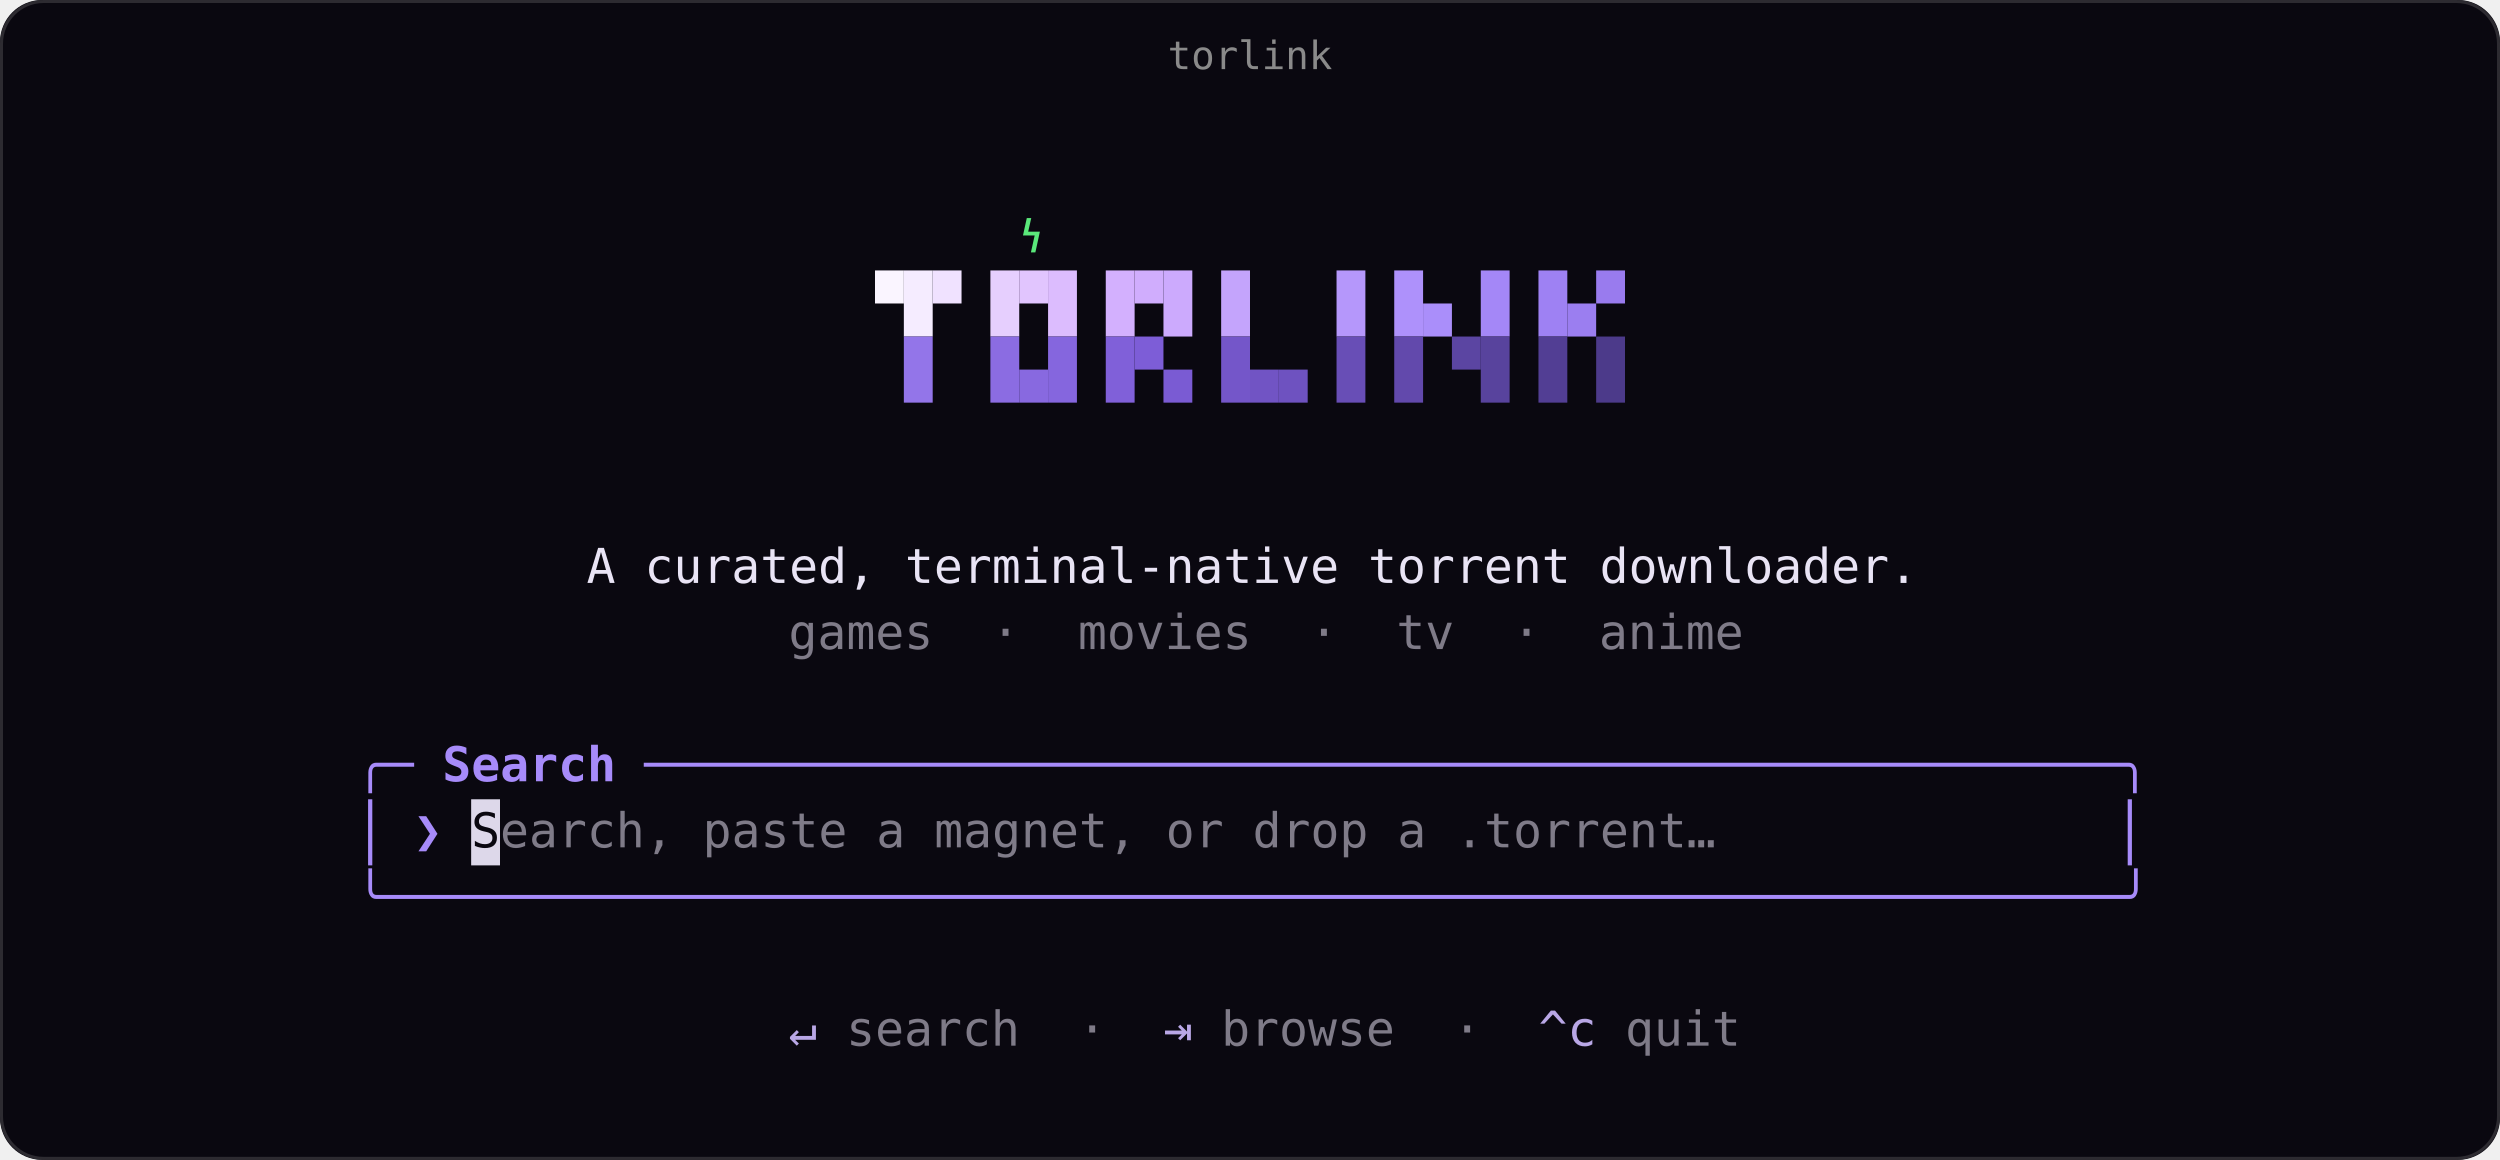
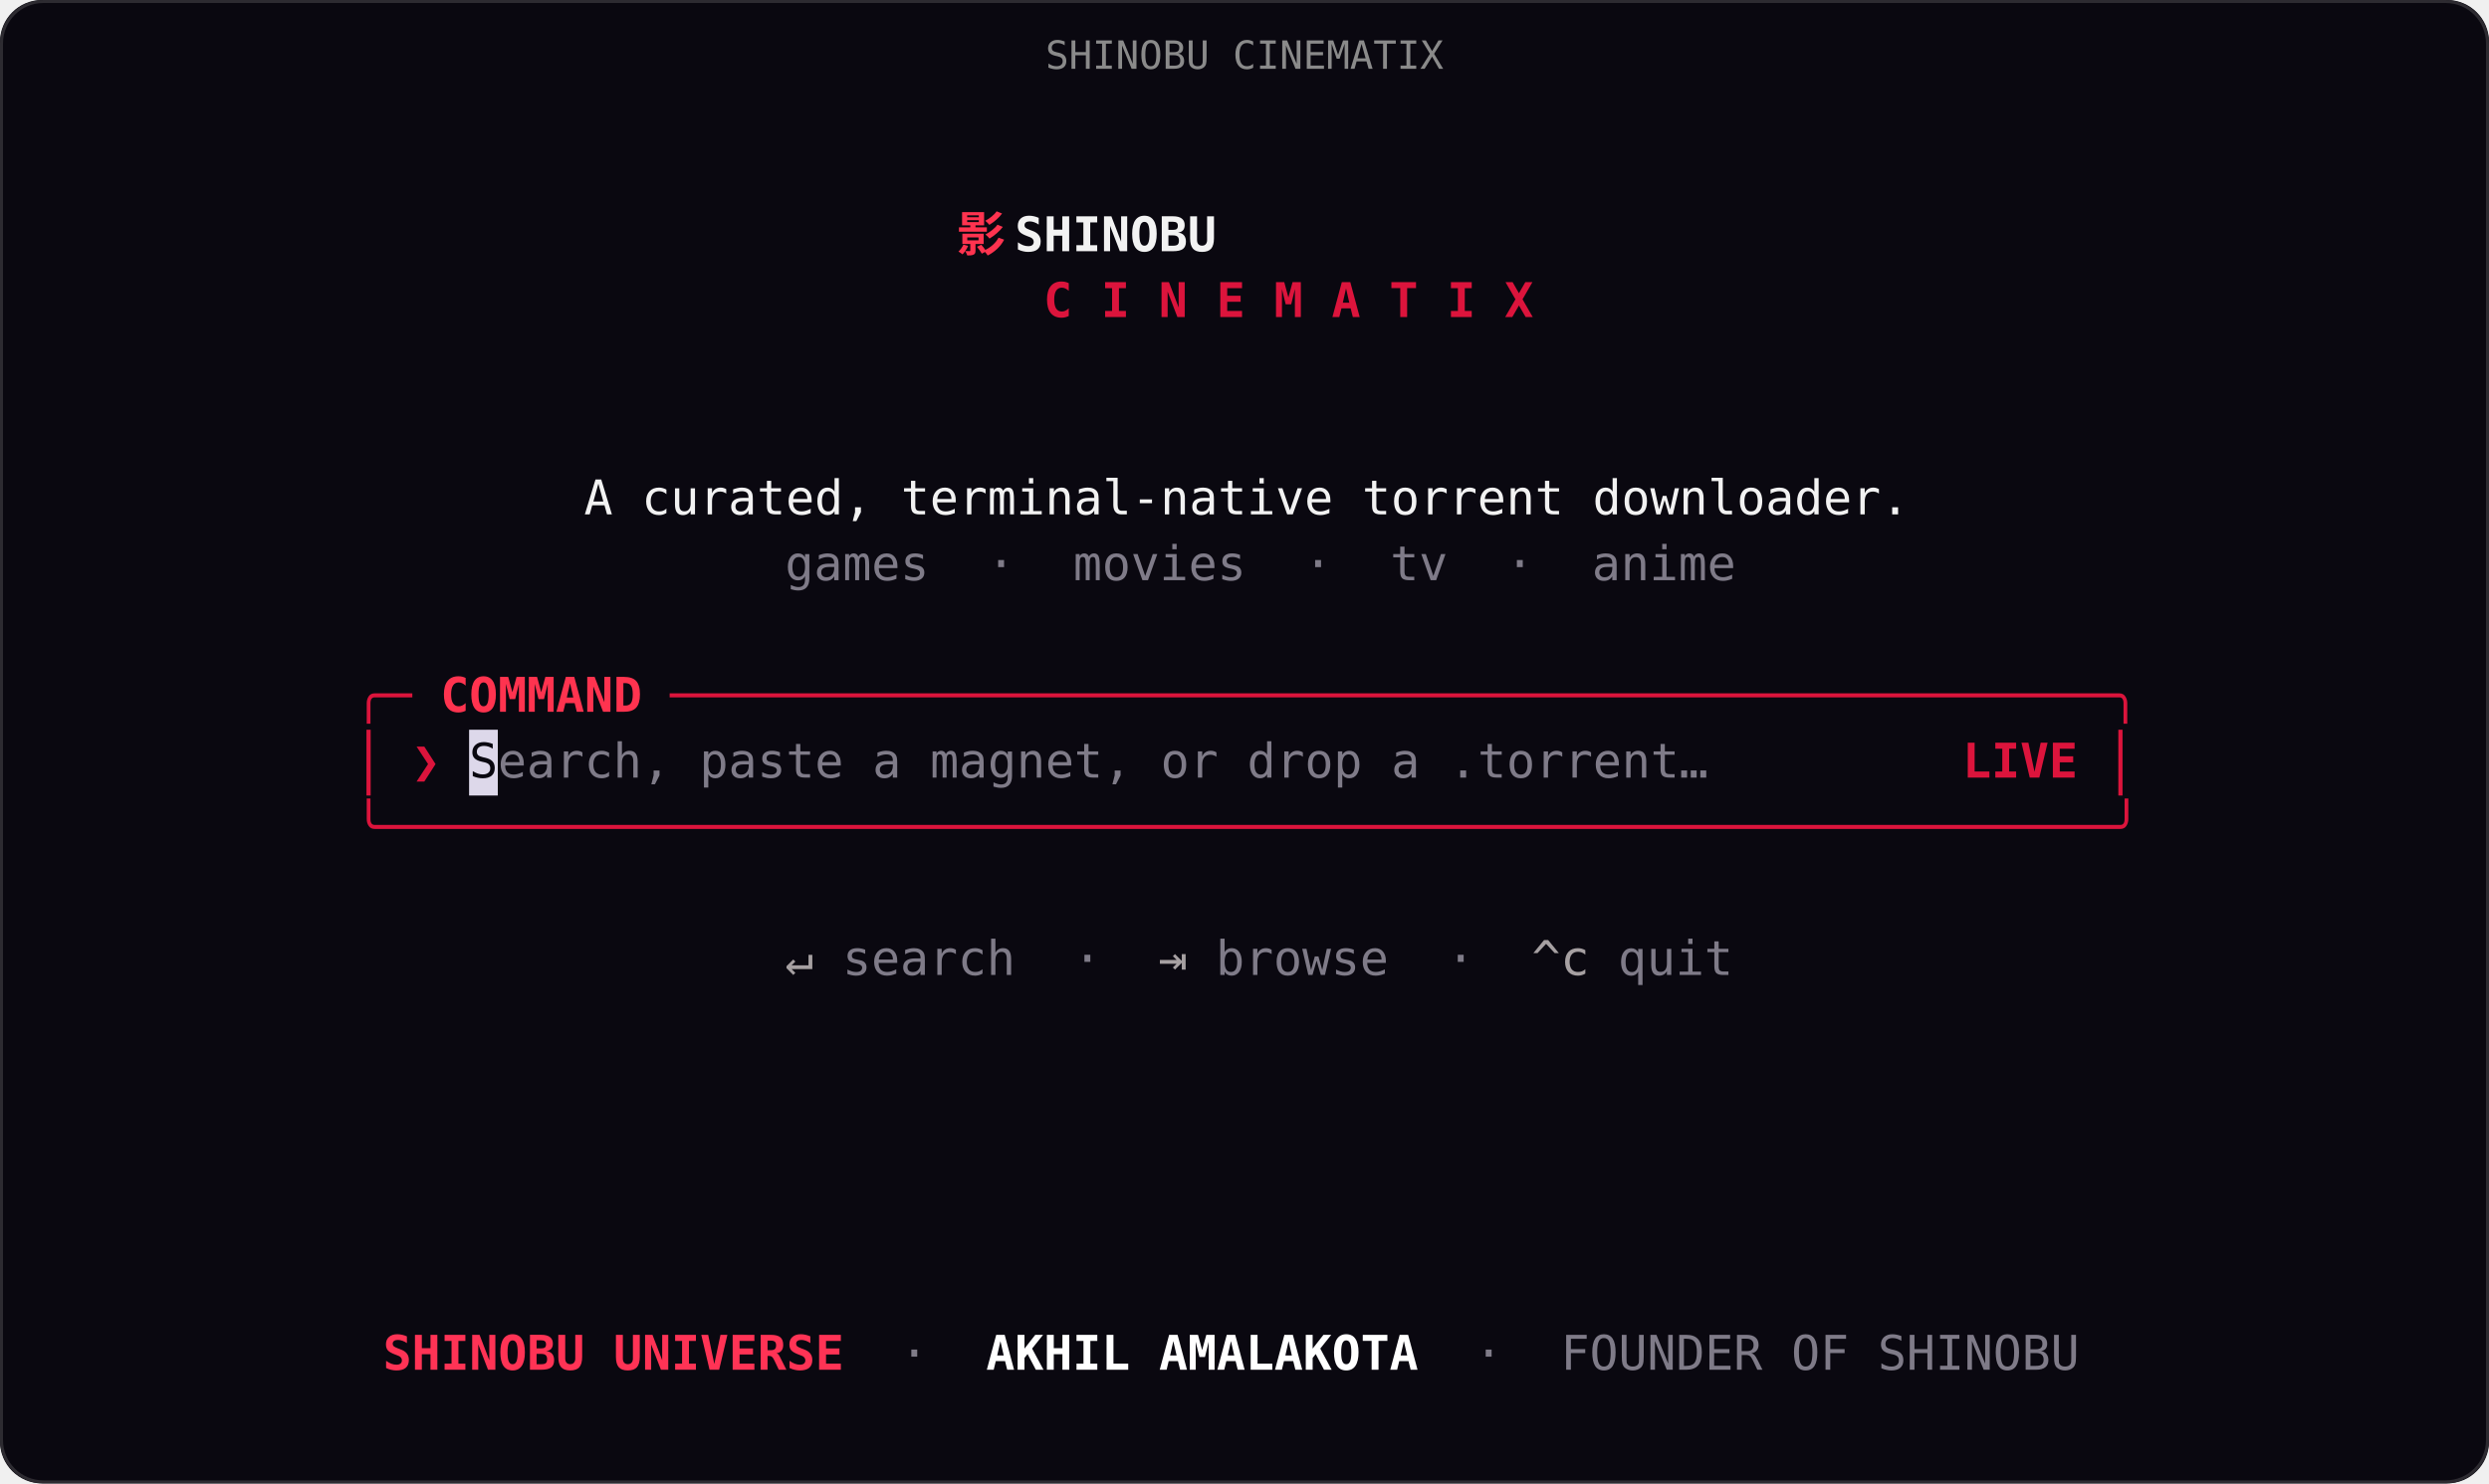
- <svg xmlns="http://www.w3.org/2000/svg" width="832" height="386" viewBox="0 0 832 386" style="max-width: 832px; width: 100%; height: auto;" role="img">
+ <svg xmlns="http://www.w3.org/2000/svg" width="832" height="496" viewBox="0 0 832 496" style="max-width: 832px; width: 100%; height: auto;" role="img">
  <rect width="100%" height="100%" rx="14" fill="#0a0810" />
-   <rect x="0.5" y="0.5" width="831" height="385" rx="14" fill="none" stroke="#2d2b31" stroke-width="1" />
-   <text x="416" y="23" text-anchor="middle" font-family="ui-monospace, &quot;Cascadia Mono&quot;, &quot;SF Mono&quot;, Menlo, Consolas, &quot;DejaVu Sans Mono&quot;, monospace" font-size="13" fill="#8a8a8a">torlink</text>
+   <rect x="0.5" y="0.5" width="831" height="495" rx="14" fill="none" stroke="#2d2b31" stroke-width="1" />
+   <text x="416" y="23" text-anchor="middle" font-family="ui-monospace, &quot;Cascadia Mono&quot;, &quot;SF Mono&quot;, Menlo, Consolas, &quot;DejaVu Sans Mono&quot;, monospace" font-size="13" fill="#8a8a8a">SHINOBU CINEMATIX</text>
  <g font-family="ui-monospace, &quot;Cascadia Mono&quot;, &quot;SF Mono&quot;, Menlo, Consolas, &quot;DejaVu Sans Mono&quot;, monospace" font-size="16" fill="#ddd8ea">
-     <text x="339.2" y="84" textLength="9.6" lengthAdjust="spacingAndGlyphs" xml:space="preserve" fill="#5ae87a" font-weight="600">𐓏</text>
-     <rect x="291.2" y="90" width="9.6" height="11" fill="#faf5ff" />
-     <rect x="300.8" y="90" width="9.6" height="22" fill="#f5ecff" />
-     <rect x="310.4" y="90" width="9.6" height="11" fill="#f0e2ff" />
-     <rect x="329.6" y="90" width="9.6" height="22" fill="#e6cffe" />
-     <rect x="339.2" y="90" width="9.6" height="11" fill="#e1c5fe" />
-     <rect x="348.8" y="90" width="9.6" height="22" fill="#dcbcfe" />
-     <rect x="368" y="90" width="9.6" height="22" fill="#d3b0fe" />
-     <rect x="377.6" y="90" width="9.6" height="11" fill="#d0adfd" />
-     <rect x="387.2" y="90" width="9.6" height="22" fill="#ccaafd" />
-     <rect x="406.4" y="90" width="9.6" height="22" fill="#c4a4fc" />
-     <rect x="444.8" y="90" width="9.6" height="22" fill="#b597fb" />
-     <rect x="464" y="90" width="9.6" height="22" fill="#ae91fb" />
-     <rect x="473.6" y="101" width="9.6" height="11" fill="#aa8efa" />
-     <rect x="492.8" y="90" width="9.6" height="22" fill="#a487f7" />
-     <rect x="512" y="90" width="9.6" height="22" fill="#9e81f3" />
-     <rect x="521.6" y="101" width="9.6" height="11" fill="#9b7ef0" />
-     <rect x="531.2" y="90" width="9.6" height="11" fill="#997bee" />
-     <rect x="300.8" y="112" width="9.6" height="22" fill="#9375e9" />
-     <rect x="329.6" y="112" width="9.6" height="22" fill="#8b6ce2" />
-     <rect x="339.2" y="123" width="9.6" height="11" fill="#8869e0" />
-     <rect x="348.8" y="112" width="9.6" height="22" fill="#8566de" />
-     <rect x="368" y="112" width="9.6" height="22" fill="#8060d9" />
-     <rect x="377.6" y="112" width="9.6" height="11" fill="#7d5dd7" />
-     <rect x="387.2" y="123" width="9.6" height="11" fill="#7a5bd3" />
-     <rect x="406.4" y="112" width="9.6" height="22" fill="#7456c9" />
-     <rect x="416" y="123" width="9.6" height="11" fill="#7154c4" />
-     <rect x="425.6" y="123" width="9.6" height="11" fill="#6e52c0" />
-     <rect x="444.8" y="112" width="9.6" height="22" fill="#684eb6" />
-     <rect x="464" y="112" width="9.6" height="22" fill="#6249ac" />
-     <rect x="483.2" y="112" width="9.6" height="11" fill="#5b45a2" />
-     <rect x="492.8" y="112" width="9.6" height="22" fill="#58439d" />
-     <rect x="512" y="112" width="9.6" height="22" fill="#523e94" />
-     <rect x="531.2" y="112" width="9.6" height="22" fill="#4c3a8a" />
-     <text x="195.2" y="194" textLength="441.6" lengthAdjust="spacingAndGlyphs" xml:space="preserve" fill="#e9e4f5">A curated, terminal-native torrent downloader.</text>
-     <text x="262.4" y="216" textLength="316.8" lengthAdjust="spacingAndGlyphs" xml:space="preserve" fill-opacity="0.55">games  ·  movies  ·  tv  ·  anime</text>
-     <text x="118.4" y="260" textLength="19.2" lengthAdjust="spacingAndGlyphs" xml:space="preserve" fill="#a78bfa">╭─</text>
-     <text x="147.2" y="260" textLength="57.6" lengthAdjust="spacingAndGlyphs" xml:space="preserve" fill="#a78bfa" font-weight="600">Search</text>
-     <text x="214.4" y="260" textLength="499.2" lengthAdjust="spacingAndGlyphs" xml:space="preserve" fill="#a78bfa">───────────────────────────────────────────────────╮</text>
-     <rect x="122.5" y="266" width="1.4" height="22" fill="#a78bfa" />
-     <text x="137.6" y="282" textLength="9.6" lengthAdjust="spacingAndGlyphs" xml:space="preserve" fill="#a78bfa">❯</text>
-     <rect x="156.8" y="266" width="9.6" height="22" fill="#ddd8ea" />
-     <text x="156.8" y="282" textLength="9.6" lengthAdjust="spacingAndGlyphs" xml:space="preserve" fill="#0a0810">S</text>
-     <text x="166.4" y="282" textLength="403.2" lengthAdjust="spacingAndGlyphs" xml:space="preserve" fill-opacity="0.55">earch, paste a magnet, or drop a .torrent…</text>
-     <rect x="708.1" y="266" width="1.4" height="22" fill="#a78bfa" />
-     <text x="118.4" y="304" textLength="595.2" lengthAdjust="spacingAndGlyphs" xml:space="preserve" fill="#a78bfa">╰────────────────────────────────────────────────────────────╯</text>
-     <text x="262.4" y="348" textLength="9.6" lengthAdjust="spacingAndGlyphs" xml:space="preserve" fill="#b9a7e6">↵</text>
-     <text x="281.6" y="348" textLength="86.4" lengthAdjust="spacingAndGlyphs" xml:space="preserve" fill-opacity="0.55">search  ·</text>
-     <text x="387.2" y="348" textLength="9.6" lengthAdjust="spacingAndGlyphs" xml:space="preserve" fill="#b9a7e6">⇥</text>
-     <text x="406.4" y="348" textLength="86.4" lengthAdjust="spacingAndGlyphs" xml:space="preserve" fill-opacity="0.55">browse  ·</text>
-     <text x="512" y="348" textLength="19.2" lengthAdjust="spacingAndGlyphs" xml:space="preserve" fill="#b9a7e6">^c</text>
-     <text x="540.8" y="348" textLength="38.4" lengthAdjust="spacingAndGlyphs" xml:space="preserve" fill-opacity="0.55">quit</text>
+     <text x="320" y="84" textLength="9.6" lengthAdjust="spacingAndGlyphs" xml:space="preserve" fill="#ff334f" font-weight="600">影</text>
+     <text x="339.2" y="84" textLength="67.2" lengthAdjust="spacingAndGlyphs" xml:space="preserve" fill="#f2f2f2" font-weight="600">SHINOBU</text>
+     <text x="348.8" y="106" textLength="163.2" lengthAdjust="spacingAndGlyphs" xml:space="preserve" fill="#dc143c" font-weight="600">C I N E M A T I X</text>
+     <text x="195.2" y="172" textLength="441.6" lengthAdjust="spacingAndGlyphs" xml:space="preserve" fill="#f2f2f2">A curated, terminal-native torrent downloader.</text>
+     <text x="262.4" y="194" textLength="316.8" lengthAdjust="spacingAndGlyphs" xml:space="preserve" fill-opacity="0.55">games  ·  movies  ·  tv  ·  anime</text>
+     <text x="118.4" y="238" textLength="19.2" lengthAdjust="spacingAndGlyphs" xml:space="preserve" fill="#dc143c">╭─</text>
+     <text x="147.2" y="238" textLength="67.2" lengthAdjust="spacingAndGlyphs" xml:space="preserve" fill="#ff334f" font-weight="600">COMMAND</text>
+     <text x="224" y="238" textLength="489.6" lengthAdjust="spacingAndGlyphs" xml:space="preserve" fill="#dc143c">──────────────────────────────────────────────────╮</text>
+     <rect x="122.5" y="244" width="1.4" height="22" fill="#dc143c" />
+     <text x="137.6" y="260" textLength="9.6" lengthAdjust="spacingAndGlyphs" xml:space="preserve" fill="#dc143c" font-weight="600">❯</text>
+     <rect x="156.8" y="244" width="9.6" height="22" fill="#ddd8ea" />
+     <text x="156.8" y="260" textLength="9.6" lengthAdjust="spacingAndGlyphs" xml:space="preserve" fill="#0a0810">S</text>
+     <text x="166.4" y="260" textLength="403.2" lengthAdjust="spacingAndGlyphs" xml:space="preserve" fill-opacity="0.55">earch, paste a magnet, or drop a .torrent…</text>
+     <text x="656" y="260" textLength="38.4" lengthAdjust="spacingAndGlyphs" xml:space="preserve" fill="#dc143c" font-weight="600">LIVE</text>
+     <rect x="708.1" y="244" width="1.4" height="22" fill="#dc143c" />
+     <text x="118.4" y="282" textLength="595.2" lengthAdjust="spacingAndGlyphs" xml:space="preserve" fill="#dc143c">╰────────────────────────────────────────────────────────────╯</text>
+     <text x="262.4" y="326" textLength="9.6" lengthAdjust="spacingAndGlyphs" xml:space="preserve" fill="#a6a0a2">↵</text>
+     <text x="281.6" y="326" textLength="86.4" lengthAdjust="spacingAndGlyphs" xml:space="preserve" fill-opacity="0.55">search  ·</text>
+     <text x="387.2" y="326" textLength="9.6" lengthAdjust="spacingAndGlyphs" xml:space="preserve" fill="#a6a0a2">⇥</text>
+     <text x="406.4" y="326" textLength="86.4" lengthAdjust="spacingAndGlyphs" xml:space="preserve" fill-opacity="0.55">browse  ·</text>
+     <text x="512" y="326" textLength="19.2" lengthAdjust="spacingAndGlyphs" xml:space="preserve" fill="#a6a0a2">^c</text>
+     <text x="540.8" y="326" textLength="38.4" lengthAdjust="spacingAndGlyphs" xml:space="preserve" fill-opacity="0.55">quit</text>
+     <text x="128" y="458" textLength="153.6" lengthAdjust="spacingAndGlyphs" xml:space="preserve" fill="#ff3355" font-weight="600">SHINOBU UNIVERSE</text>
+     <text x="300.8" y="458" textLength="9.6" lengthAdjust="spacingAndGlyphs" xml:space="preserve" fill-opacity="0.55">·</text>
+     <text x="329.6" y="458" textLength="144" lengthAdjust="spacingAndGlyphs" xml:space="preserve" fill="#ffffff" font-weight="600">AKHIL AMALAKOTA</text>
+     <text x="492.8" y="458" textLength="201.6" lengthAdjust="spacingAndGlyphs" xml:space="preserve" fill-opacity="0.55">·  FOUNDER OF SHINOBU</text>
  </g>
</svg>
